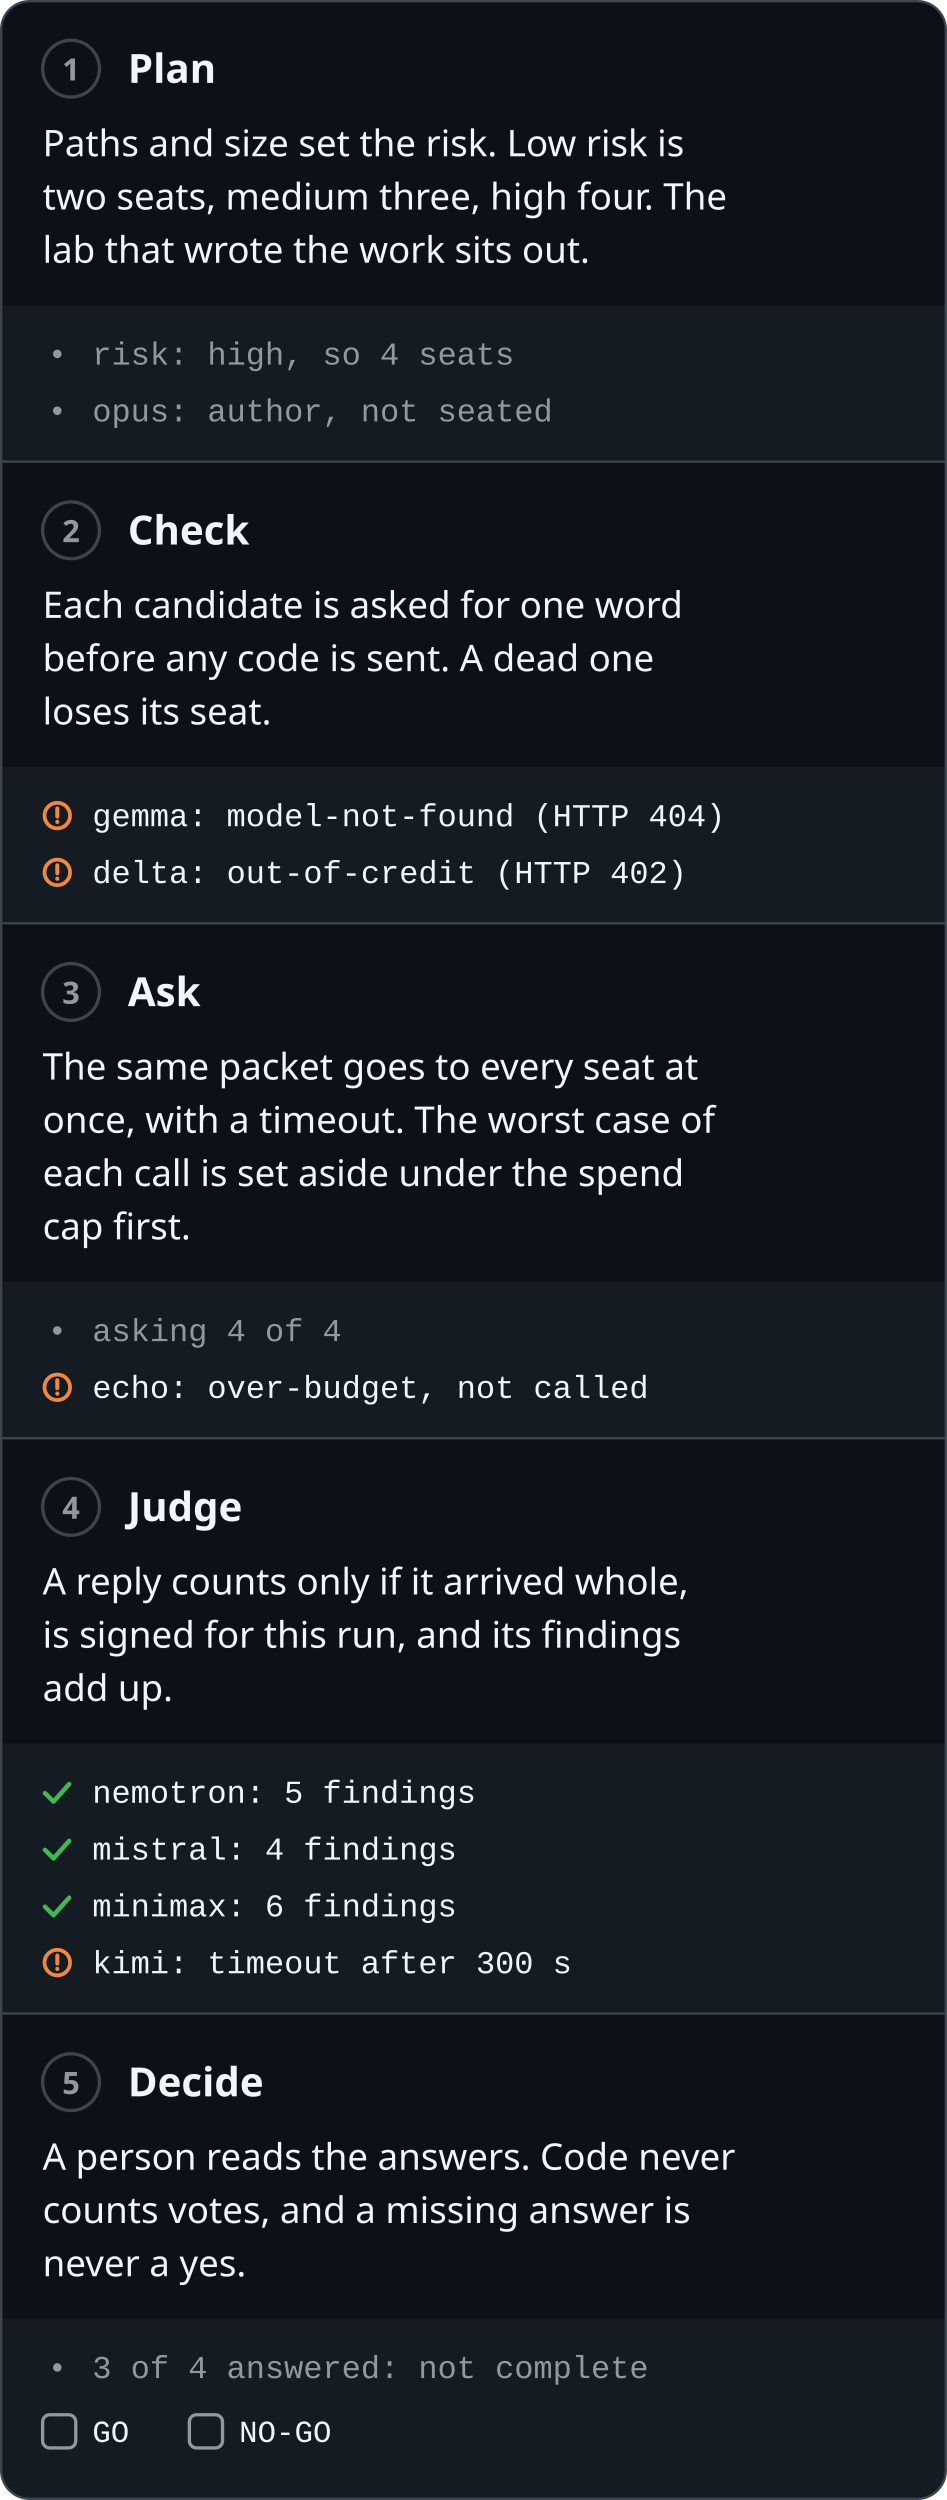
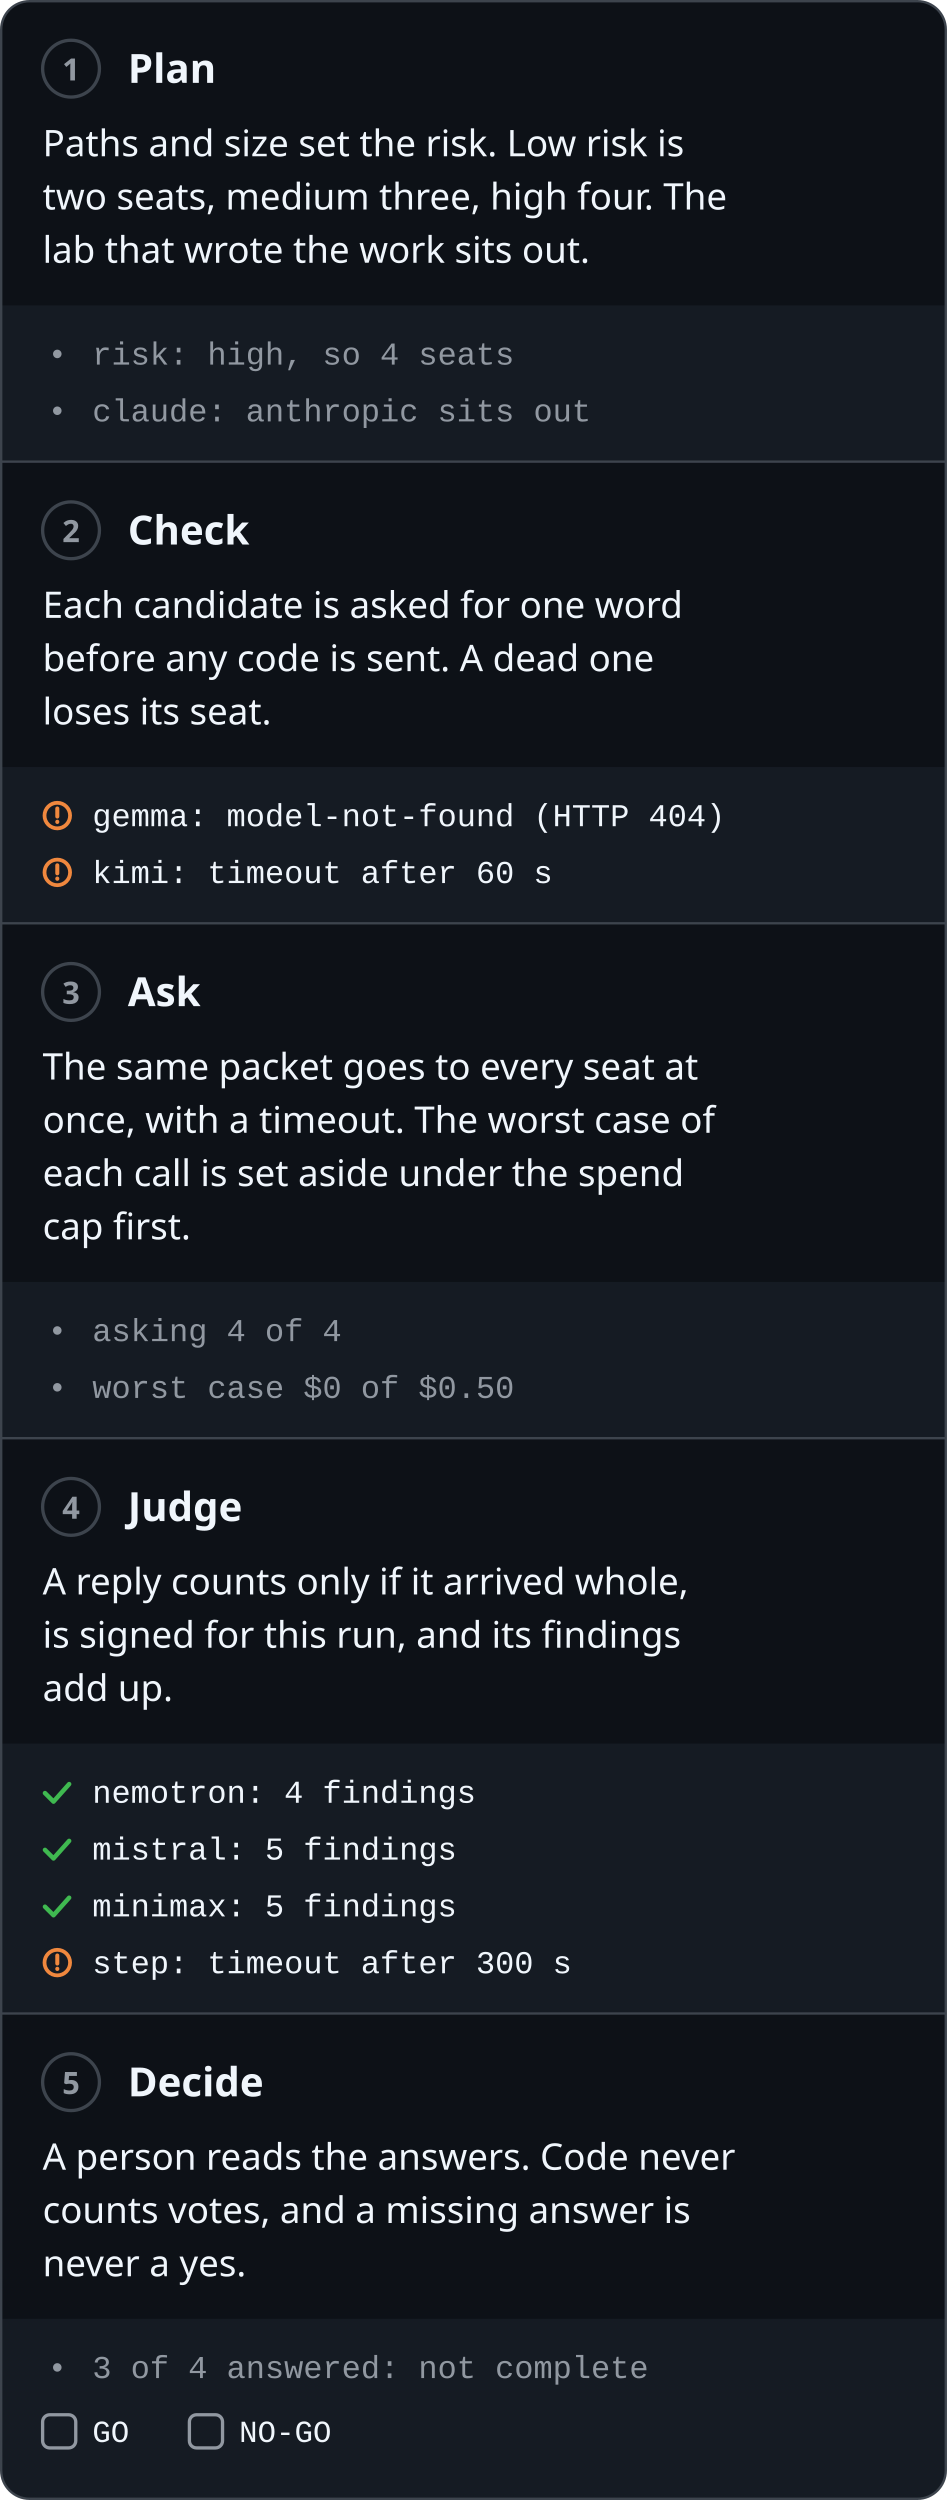
<svg xmlns="http://www.w3.org/2000/svg" width="400" height="1056" viewBox="0 0 400 1056" role="img">
  <clipPath id="r">
    <rect x=".5" y=".5" width="399" height="1055.0" rx="12" />
  </clipPath>
  <g clip-path="url(#r)">
    <rect width="400" height="1056.0" fill="#0d1117" />
    <circle cx="30" cy="29" r="12" fill="none" stroke="#3d444d" stroke-width="1.4" />
    <text x="30" y="34" text-anchor="middle" font-family="-apple-system,BlinkMacSystemFont,'Segoe UI','Noto Sans',Helvetica,Arial,sans-serif" font-size="13" font-weight="600" fill="#9198a1">1</text>
    <text x="54" y="35" font-family="-apple-system,BlinkMacSystemFont,'Segoe UI','Noto Sans',Helvetica,Arial,sans-serif" font-size="17" font-weight="650" fill="#f0f6fc">Plan</text>
    <text x="18" y="66.0" font-family="-apple-system,BlinkMacSystemFont,'Segoe UI','Noto Sans',Helvetica,Arial,sans-serif" font-size="15.5" font-weight="400" fill="#f0f6fc">Paths and size set the risk. Low risk is</text>
    <text x="18" y="88.5" font-family="-apple-system,BlinkMacSystemFont,'Segoe UI','Noto Sans',Helvetica,Arial,sans-serif" font-size="15.5" font-weight="400" fill="#f0f6fc">two seats, medium three, high four. The</text>
    <text x="18" y="111.0" font-family="-apple-system,BlinkMacSystemFont,'Segoe UI','Noto Sans',Helvetica,Arial,sans-serif" font-size="15.5" font-weight="400" fill="#f0f6fc">lab that wrote the work sits out.</text>
    <rect x=".5" y="129.0" width="399" height="66" fill="#151b23" />
    <circle cx="24.2" cy="149.5" r="1.8" fill="#9198a1" />
    <text x="39" y="154.0" font-family="ui-monospace,SFMono-Regular,'SF Mono',Menlo,Consolas,'Liberation Mono',monospace" font-size="13.5" font-weight="400" fill="#9198a1">risk: high, so 4 seats</text>
    <circle cx="24.2" cy="173.5" r="1.8" fill="#9198a1" />
-     <text x="39" y="178.0" font-family="ui-monospace,SFMono-Regular,'SF Mono',Menlo,Consolas,'Liberation Mono',monospace" font-size="13.5" font-weight="400" fill="#9198a1">opus: author, not seated</text>
+     <text x="39" y="178.0" font-family="ui-monospace,SFMono-Regular,'SF Mono',Menlo,Consolas,'Liberation Mono',monospace" font-size="13.5" font-weight="400" fill="#9198a1">claude: anthropic sits out</text>
    <path d="M.5 195.0H399.5" stroke="#3d444d" />
    <circle cx="30" cy="224.0" r="12" fill="none" stroke="#3d444d" stroke-width="1.4" />
    <text x="30" y="229.0" text-anchor="middle" font-family="-apple-system,BlinkMacSystemFont,'Segoe UI','Noto Sans',Helvetica,Arial,sans-serif" font-size="13" font-weight="600" fill="#9198a1">2</text>
    <text x="54" y="230.0" font-family="-apple-system,BlinkMacSystemFont,'Segoe UI','Noto Sans',Helvetica,Arial,sans-serif" font-size="17" font-weight="650" fill="#f0f6fc">Check</text>
    <text x="18" y="261.0" font-family="-apple-system,BlinkMacSystemFont,'Segoe UI','Noto Sans',Helvetica,Arial,sans-serif" font-size="15.5" font-weight="400" fill="#f0f6fc">Each candidate is asked for one word</text>
    <text x="18" y="283.5" font-family="-apple-system,BlinkMacSystemFont,'Segoe UI','Noto Sans',Helvetica,Arial,sans-serif" font-size="15.5" font-weight="400" fill="#f0f6fc">before any code is sent. A dead one</text>
    <text x="18" y="306.0" font-family="-apple-system,BlinkMacSystemFont,'Segoe UI','Noto Sans',Helvetica,Arial,sans-serif" font-size="15.5" font-weight="400" fill="#f0f6fc">loses its seat.</text>
    <rect x=".5" y="324.0" width="399" height="66" fill="#151b23" />
    <circle cx="24.2" cy="344.5" r="5.4" fill="none" stroke="#f0883e" stroke-width="1.6" />
    <path d="M24.2 341.5v3.4M24.2 347.1v.1" stroke="#f0883e" stroke-width="1.7" stroke-linecap="round" />
    <text x="39" y="349.0" font-family="ui-monospace,SFMono-Regular,'SF Mono',Menlo,Consolas,'Liberation Mono',monospace" font-size="13.5" font-weight="400" fill="#f0f6fc">gemma: model-not-found (HTTP 404)</text>
    <circle cx="24.2" cy="368.5" r="5.4" fill="none" stroke="#f0883e" stroke-width="1.6" />
    <path d="M24.2 365.5v3.4M24.2 371.1v.1" stroke="#f0883e" stroke-width="1.7" stroke-linecap="round" />
-     <text x="39" y="373.0" font-family="ui-monospace,SFMono-Regular,'SF Mono',Menlo,Consolas,'Liberation Mono',monospace" font-size="13.5" font-weight="400" fill="#f0f6fc">delta: out-of-credit (HTTP 402)</text>
+     <text x="39" y="373.0" font-family="ui-monospace,SFMono-Regular,'SF Mono',Menlo,Consolas,'Liberation Mono',monospace" font-size="13.5" font-weight="400" fill="#f0f6fc">kimi: timeout after 60 s</text>
    <path d="M.5 390.0H399.5" stroke="#3d444d" />
    <circle cx="30" cy="419.0" r="12" fill="none" stroke="#3d444d" stroke-width="1.4" />
    <text x="30" y="424.0" text-anchor="middle" font-family="-apple-system,BlinkMacSystemFont,'Segoe UI','Noto Sans',Helvetica,Arial,sans-serif" font-size="13" font-weight="600" fill="#9198a1">3</text>
    <text x="54" y="425.0" font-family="-apple-system,BlinkMacSystemFont,'Segoe UI','Noto Sans',Helvetica,Arial,sans-serif" font-size="17" font-weight="650" fill="#f0f6fc">Ask</text>
    <text x="18" y="456.0" font-family="-apple-system,BlinkMacSystemFont,'Segoe UI','Noto Sans',Helvetica,Arial,sans-serif" font-size="15.5" font-weight="400" fill="#f0f6fc">The same packet goes to every seat at</text>
    <text x="18" y="478.5" font-family="-apple-system,BlinkMacSystemFont,'Segoe UI','Noto Sans',Helvetica,Arial,sans-serif" font-size="15.5" font-weight="400" fill="#f0f6fc">once, with a timeout. The worst case of</text>
    <text x="18" y="501.0" font-family="-apple-system,BlinkMacSystemFont,'Segoe UI','Noto Sans',Helvetica,Arial,sans-serif" font-size="15.5" font-weight="400" fill="#f0f6fc">each call is set aside under the spend</text>
    <text x="18" y="523.5" font-family="-apple-system,BlinkMacSystemFont,'Segoe UI','Noto Sans',Helvetica,Arial,sans-serif" font-size="15.5" font-weight="400" fill="#f0f6fc">cap first.</text>
    <rect x=".5" y="541.5" width="399" height="66" fill="#151b23" />
    <circle cx="24.2" cy="562.0" r="1.8" fill="#9198a1" />
    <text x="39" y="566.5" font-family="ui-monospace,SFMono-Regular,'SF Mono',Menlo,Consolas,'Liberation Mono',monospace" font-size="13.5" font-weight="400" fill="#9198a1">asking 4 of 4</text>
-     <circle cx="24.2" cy="586.0" r="5.4" fill="none" stroke="#f0883e" stroke-width="1.6" />
-     <path d="M24.2 583.0v3.4M24.2 588.6v.1" stroke="#f0883e" stroke-width="1.7" stroke-linecap="round" />
-     <text x="39" y="590.5" font-family="ui-monospace,SFMono-Regular,'SF Mono',Menlo,Consolas,'Liberation Mono',monospace" font-size="13.5" font-weight="400" fill="#f0f6fc">echo: over-budget, not called</text>
+     <circle cx="24.2" cy="586.0" r="1.8" fill="#9198a1" />
+     <text x="39" y="590.5" font-family="ui-monospace,SFMono-Regular,'SF Mono',Menlo,Consolas,'Liberation Mono',monospace" font-size="13.5" font-weight="400" fill="#9198a1">worst case $0 of $0.50</text>
    <path d="M.5 607.5H399.5" stroke="#3d444d" />
    <circle cx="30" cy="636.5" r="12" fill="none" stroke="#3d444d" stroke-width="1.4" />
    <text x="30" y="641.5" text-anchor="middle" font-family="-apple-system,BlinkMacSystemFont,'Segoe UI','Noto Sans',Helvetica,Arial,sans-serif" font-size="13" font-weight="600" fill="#9198a1">4</text>
    <text x="54" y="642.5" font-family="-apple-system,BlinkMacSystemFont,'Segoe UI','Noto Sans',Helvetica,Arial,sans-serif" font-size="17" font-weight="650" fill="#f0f6fc">Judge</text>
    <text x="18" y="673.5" font-family="-apple-system,BlinkMacSystemFont,'Segoe UI','Noto Sans',Helvetica,Arial,sans-serif" font-size="15.5" font-weight="400" fill="#f0f6fc">A reply counts only if it arrived whole,</text>
    <text x="18" y="696.0" font-family="-apple-system,BlinkMacSystemFont,'Segoe UI','Noto Sans',Helvetica,Arial,sans-serif" font-size="15.5" font-weight="400" fill="#f0f6fc">is signed for this run, and its findings</text>
    <text x="18" y="718.5" font-family="-apple-system,BlinkMacSystemFont,'Segoe UI','Noto Sans',Helvetica,Arial,sans-serif" font-size="15.5" font-weight="400" fill="#f0f6fc">add up.</text>
    <rect x=".5" y="736.5" width="399" height="114" fill="#151b23" />
    <path d="M19 757.4 l3.6 3.6 6.6 -7.4" fill="none" stroke="#3fb950" stroke-width="1.9" stroke-linecap="round" stroke-linejoin="round" />
-     <text x="39" y="761.5" font-family="ui-monospace,SFMono-Regular,'SF Mono',Menlo,Consolas,'Liberation Mono',monospace" font-size="13.5" font-weight="400" fill="#f0f6fc">nemotron: 5 findings</text>
+     <text x="39" y="761.5" font-family="ui-monospace,SFMono-Regular,'SF Mono',Menlo,Consolas,'Liberation Mono',monospace" font-size="13.5" font-weight="400" fill="#f0f6fc">nemotron: 4 findings</text>
    <path d="M19 781.4 l3.6 3.6 6.6 -7.4" fill="none" stroke="#3fb950" stroke-width="1.9" stroke-linecap="round" stroke-linejoin="round" />
-     <text x="39" y="785.5" font-family="ui-monospace,SFMono-Regular,'SF Mono',Menlo,Consolas,'Liberation Mono',monospace" font-size="13.5" font-weight="400" fill="#f0f6fc">mistral: 4 findings</text>
+     <text x="39" y="785.5" font-family="ui-monospace,SFMono-Regular,'SF Mono',Menlo,Consolas,'Liberation Mono',monospace" font-size="13.5" font-weight="400" fill="#f0f6fc">mistral: 5 findings</text>
    <path d="M19 805.4 l3.6 3.6 6.6 -7.4" fill="none" stroke="#3fb950" stroke-width="1.9" stroke-linecap="round" stroke-linejoin="round" />
-     <text x="39" y="809.5" font-family="ui-monospace,SFMono-Regular,'SF Mono',Menlo,Consolas,'Liberation Mono',monospace" font-size="13.5" font-weight="400" fill="#f0f6fc">minimax: 6 findings</text>
+     <text x="39" y="809.5" font-family="ui-monospace,SFMono-Regular,'SF Mono',Menlo,Consolas,'Liberation Mono',monospace" font-size="13.5" font-weight="400" fill="#f0f6fc">minimax: 5 findings</text>
    <circle cx="24.2" cy="829.0" r="5.4" fill="none" stroke="#f0883e" stroke-width="1.6" />
    <path d="M24.2 826.0v3.4M24.2 831.6v.1" stroke="#f0883e" stroke-width="1.7" stroke-linecap="round" />
-     <text x="39" y="833.5" font-family="ui-monospace,SFMono-Regular,'SF Mono',Menlo,Consolas,'Liberation Mono',monospace" font-size="13.5" font-weight="400" fill="#f0f6fc">kimi: timeout after 300 s</text>
+     <text x="39" y="833.5" font-family="ui-monospace,SFMono-Regular,'SF Mono',Menlo,Consolas,'Liberation Mono',monospace" font-size="13.5" font-weight="400" fill="#f0f6fc">step: timeout after 300 s</text>
    <path d="M.5 850.5H399.5" stroke="#3d444d" />
    <circle cx="30" cy="879.5" r="12" fill="none" stroke="#3d444d" stroke-width="1.4" />
    <text x="30" y="884.5" text-anchor="middle" font-family="-apple-system,BlinkMacSystemFont,'Segoe UI','Noto Sans',Helvetica,Arial,sans-serif" font-size="13" font-weight="600" fill="#9198a1">5</text>
    <text x="54" y="885.5" font-family="-apple-system,BlinkMacSystemFont,'Segoe UI','Noto Sans',Helvetica,Arial,sans-serif" font-size="17" font-weight="650" fill="#f0f6fc">Decide</text>
    <text x="18" y="916.5" font-family="-apple-system,BlinkMacSystemFont,'Segoe UI','Noto Sans',Helvetica,Arial,sans-serif" font-size="15.5" font-weight="400" fill="#f0f6fc">A person reads the answers. Code never</text>
    <text x="18" y="939.0" font-family="-apple-system,BlinkMacSystemFont,'Segoe UI','Noto Sans',Helvetica,Arial,sans-serif" font-size="15.5" font-weight="400" fill="#f0f6fc">counts votes, and a missing answer is</text>
    <text x="18" y="961.5" font-family="-apple-system,BlinkMacSystemFont,'Segoe UI','Noto Sans',Helvetica,Arial,sans-serif" font-size="15.5" font-weight="400" fill="#f0f6fc">never a yes.</text>
    <rect x=".5" y="979.5" width="399" height="76" fill="#151b23" />
    <circle cx="24.2" cy="1000.0" r="1.8" fill="#9198a1" />
    <text x="39" y="1004.5" font-family="ui-monospace,SFMono-Regular,'SF Mono',Menlo,Consolas,'Liberation Mono',monospace" font-size="13.5" font-weight="400" fill="#9198a1">3 of 4 answered: not complete</text>
    <rect x="18" y="1020.0" width="14" height="14" rx="3" fill="none" stroke="#9198a1" stroke-width="1.4" />
    <text x="39" y="1031.5" font-family="ui-monospace,SFMono-Regular,'SF Mono',Menlo,Consolas,'Liberation Mono',monospace" font-size="13" fill="#f0f6fc">GO</text>
    <rect x="80" y="1020.0" width="14" height="14" rx="3" fill="none" stroke="#9198a1" stroke-width="1.4" />
    <text x="101" y="1031.5" font-family="ui-monospace,SFMono-Regular,'SF Mono',Menlo,Consolas,'Liberation Mono',monospace" font-size="13" fill="#f0f6fc">NO-GO</text>
  </g>
  <rect x=".5" y=".5" width="399" height="1055.0" rx="12" fill="none" stroke="#3d444d" />
</svg>
